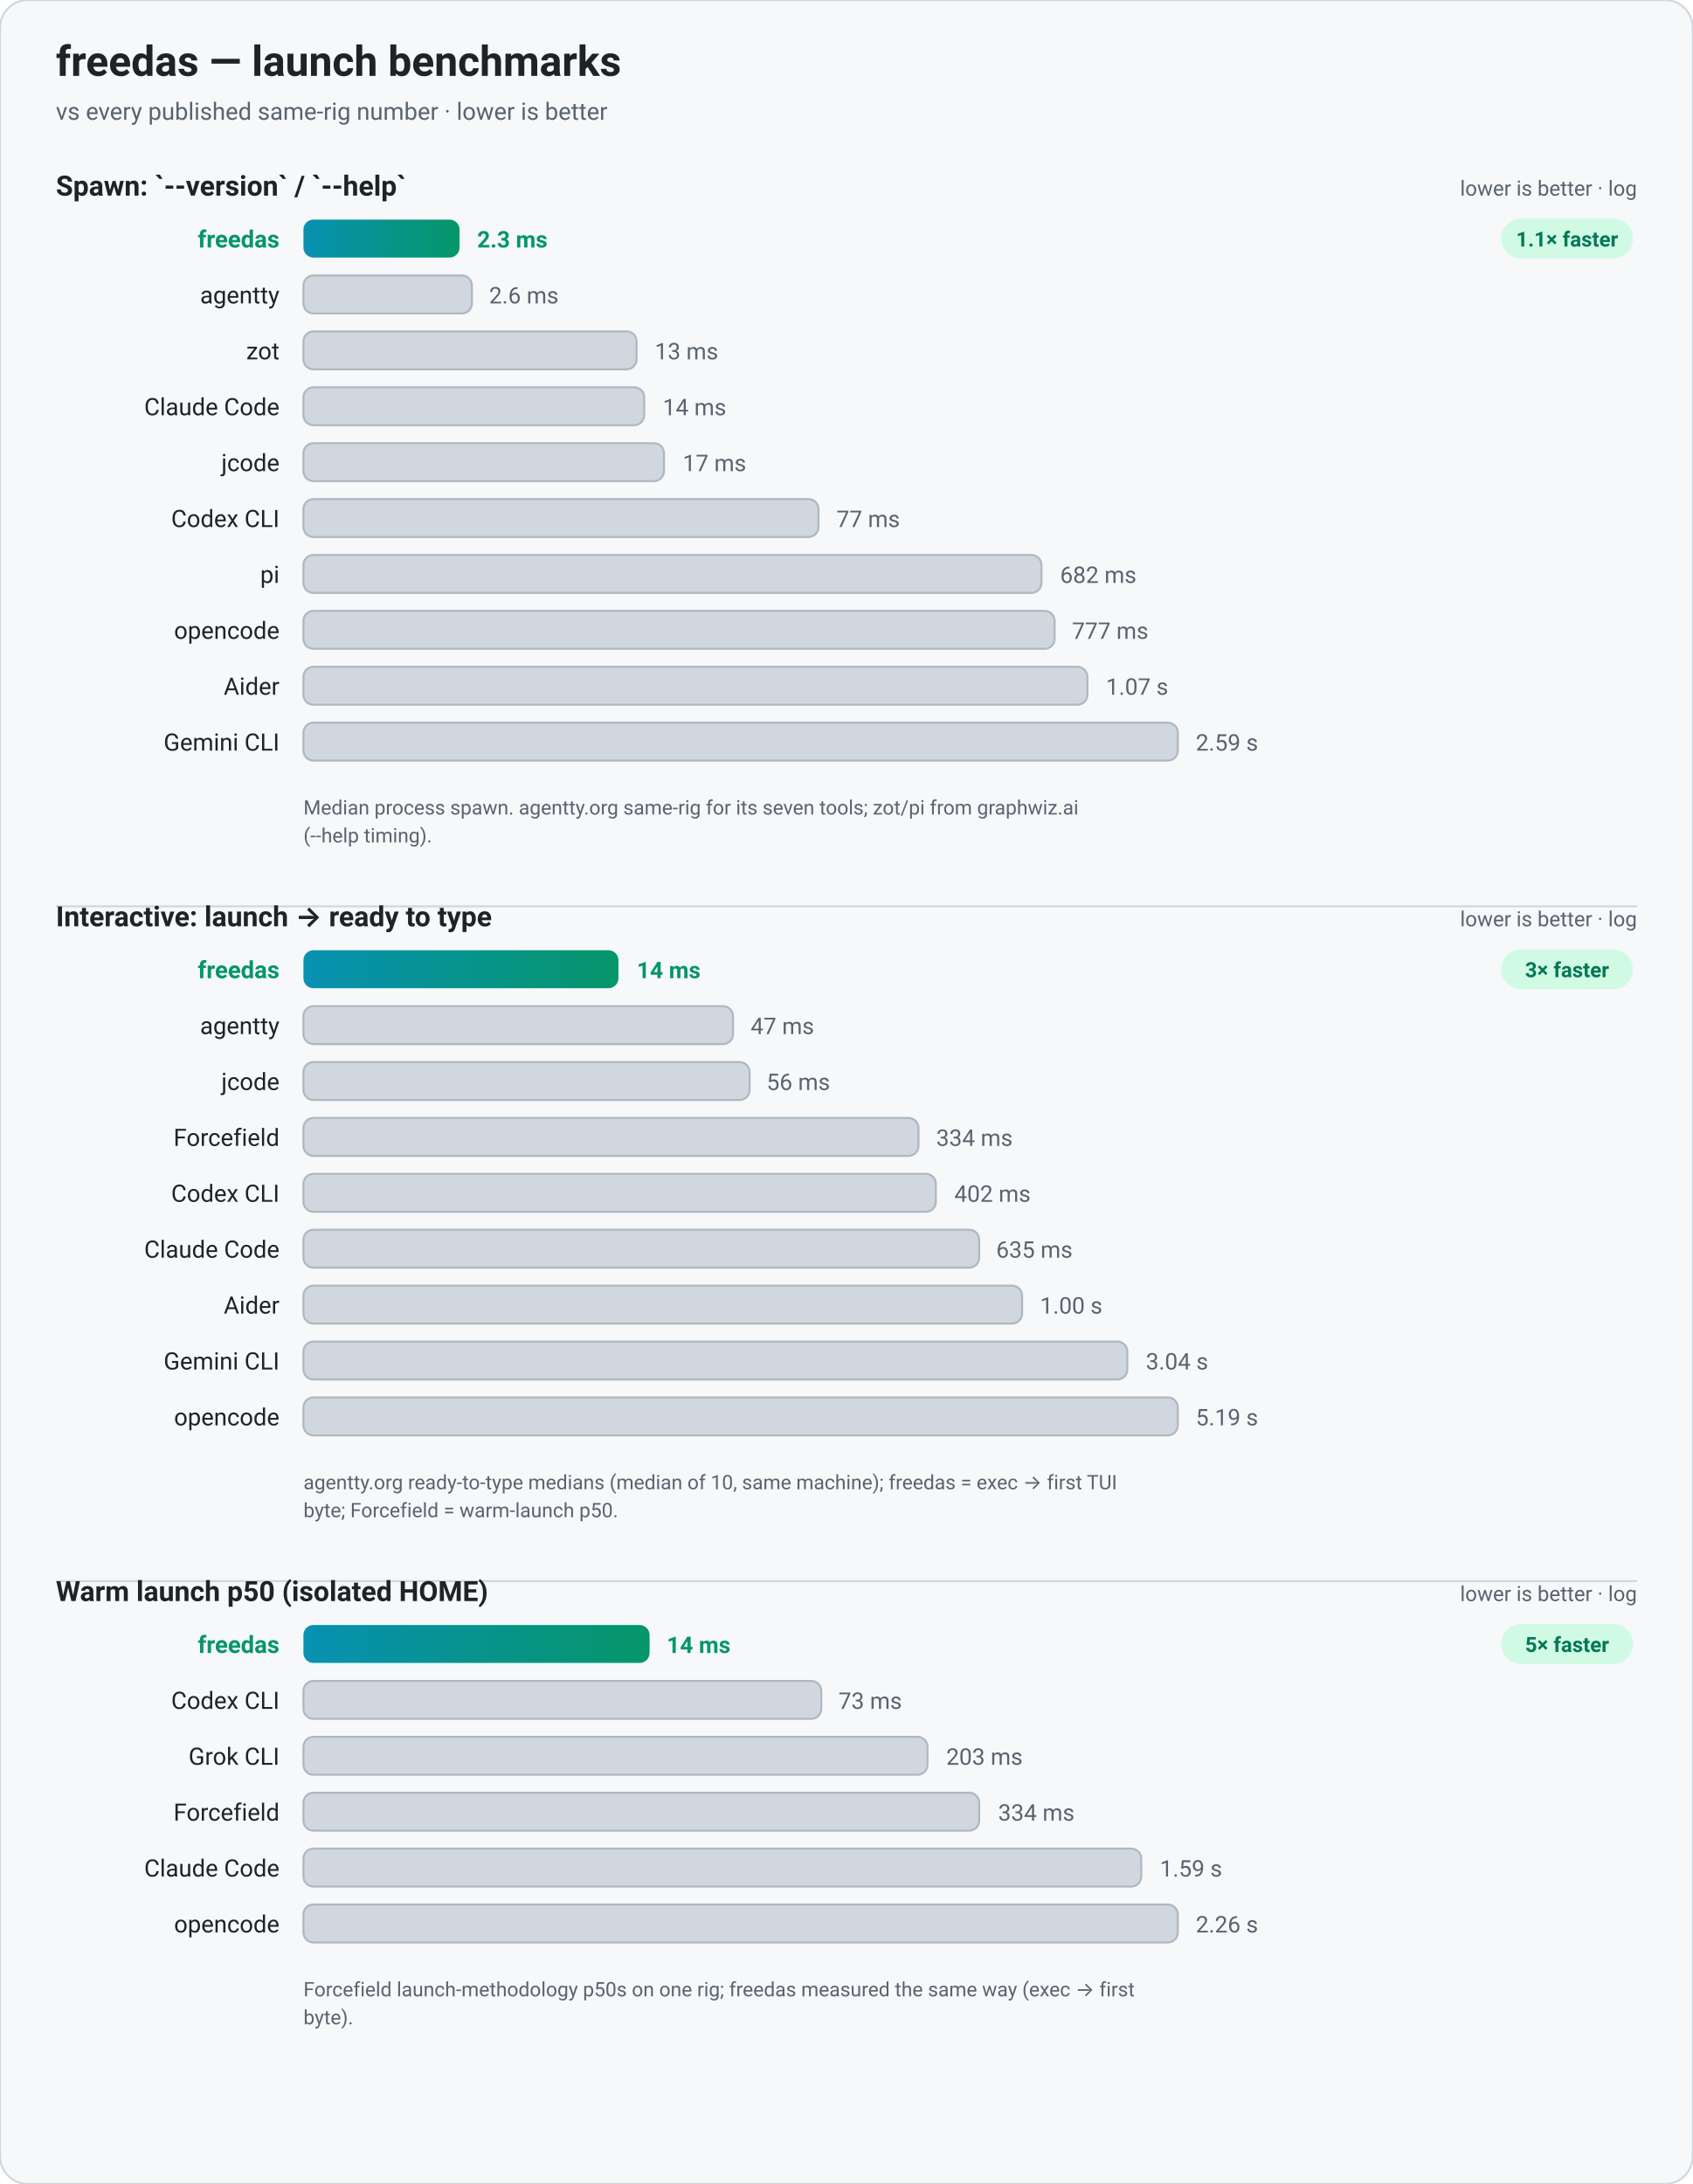
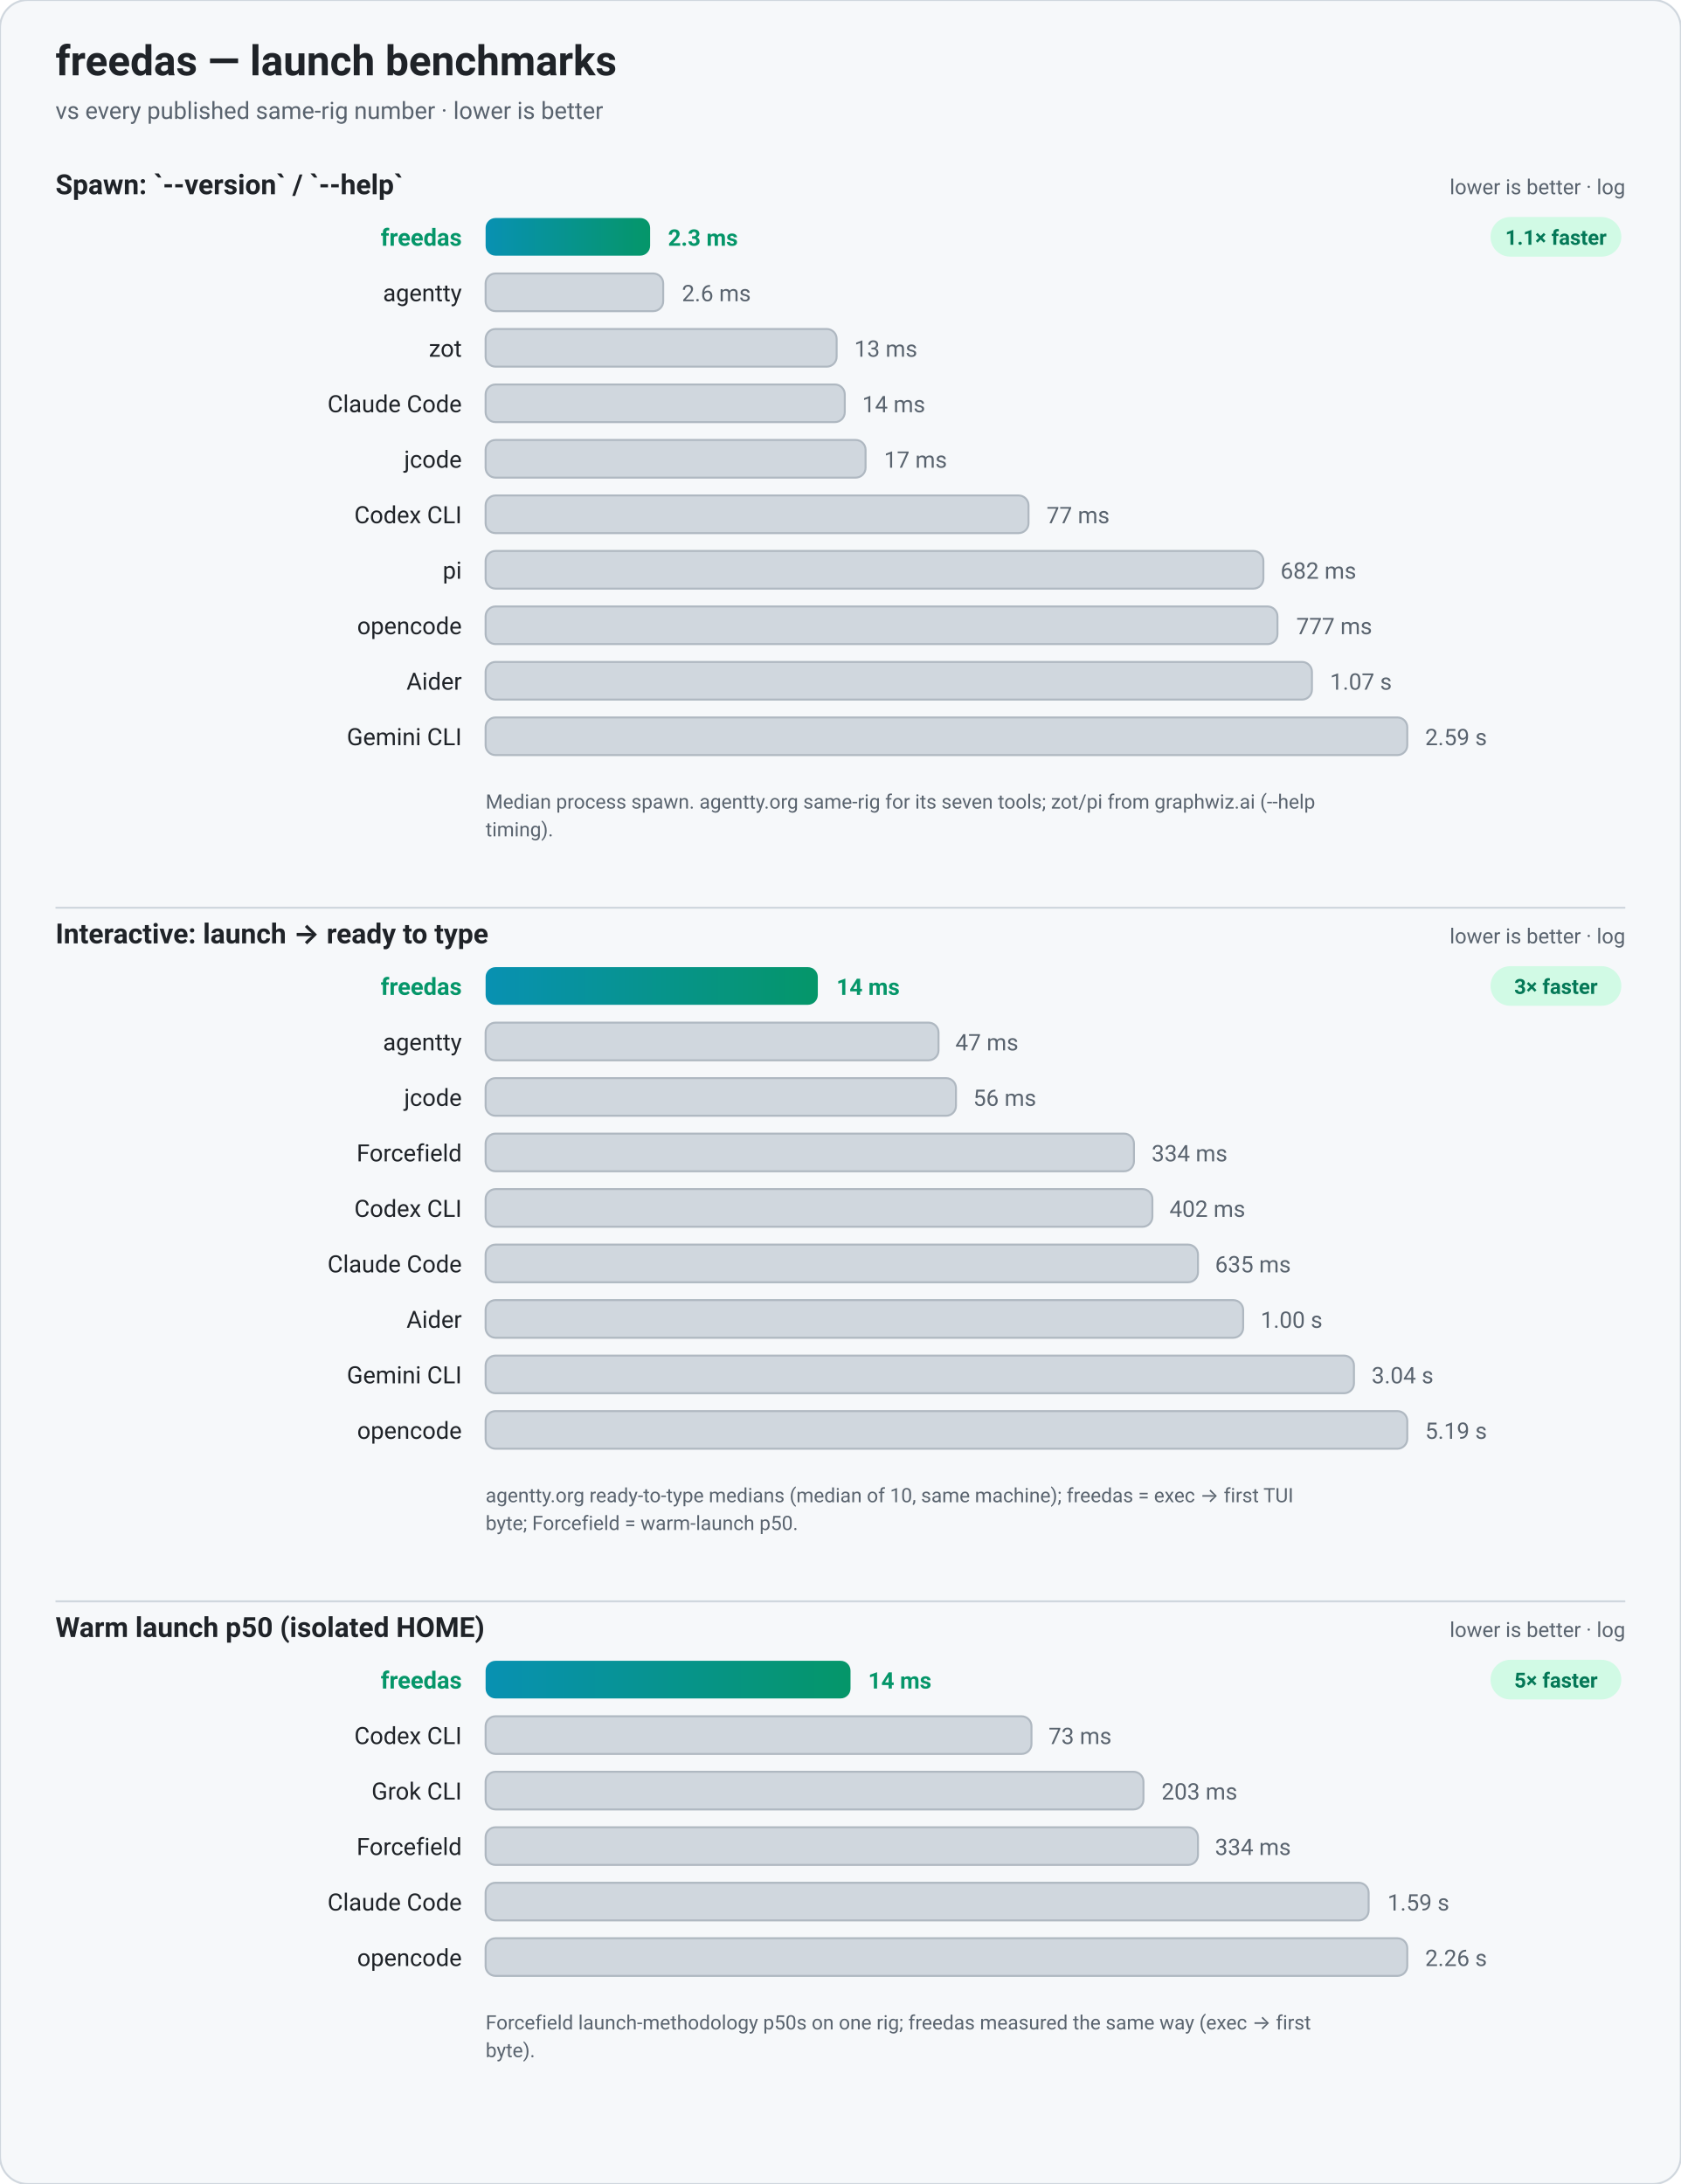
- <svg xmlns="http://www.w3.org/2000/svg" width="848" height="1094" viewBox="0 0 848 1094" font-family="ui-sans-serif,system-ui,-apple-system,'Segoe UI',Roboto,sans-serif" role="img" aria-label="freedas — launch benchmarks">
+ <svg xmlns="http://www.w3.org/2000/svg" width="848" height="1102" viewBox="0 0 848 1102" font-family="ui-sans-serif,system-ui,-apple-system,'Segoe UI',Roboto,sans-serif" role="img" aria-label="freedas — launch benchmarks">
  <defs>
    <linearGradient id="fdg" x1="0" y1="0" x2="1" y2="0">
      <stop offset="0%" stop-color="#0891b2" />
      <stop offset="100%" stop-color="#059669" />
    </linearGradient>
  </defs>
-   <rect width="848" height="1094" rx="14" fill="#f6f8fa" stroke="#d0d7de" stroke-width="1" />
+   <rect width="848" height="1102" rx="14" fill="#f6f8fa" stroke="#d0d7de" stroke-width="1" />
  <text x="28" y="38" fill="#1f2328" font-size="21" font-weight="700">freedas — launch benchmarks</text>
  <text x="28" y="60" fill="#59636e" font-size="12">vs every published same-rig number · lower is better</text>
  <text x="28" y="98" fill="#1f2328" font-size="14" font-weight="650">Spawn: `--version` / `--help`</text>
  <text x="820" y="98" text-anchor="end" fill="#59636e" font-size="10.5">lower is better · log</text>
-   <text x="140" y="124" text-anchor="end" fill="#059669" font-size="12" font-weight="600">freedas</text>
-   <rect x="152" y="110" width="78.2" height="19" rx="5" fill="url(#fdg)" />
-   <text x="239" y="124" fill="#059669" font-size="11.5" font-weight="600">2.3 ms</text>
+   <text x="233" y="124" text-anchor="end" fill="#059669" font-size="12" font-weight="600">freedas</text>
+   <rect x="245" y="110" width="83.0" height="19" rx="5" fill="url(#fdg)" />
+   <text x="337" y="124" fill="#059669" font-size="11.5" font-weight="600">2.3 ms</text>
  <rect x="752" y="109.5" width="66" height="20" rx="10" fill="#d1fae5" />
  <text x="785" y="123.5" text-anchor="middle" fill="#047857" font-size="10.5" font-weight="700">1.1× faster</text>
-   <text x="140" y="152" text-anchor="end" fill="#1f2328" font-size="12" font-weight="400">agentty</text>
-   <rect x="152" y="138" width="84.4" height="19" rx="5" fill="#d0d7de" stroke="#afb8c1" stroke-width="1" />
-   <text x="245" y="152" fill="#59636e" font-size="11.5" font-weight="400">2.6 ms</text>
-   <text x="140" y="180" text-anchor="end" fill="#1f2328" font-size="12" font-weight="400">zot</text>
-   <rect x="152" y="166" width="166.9" height="19" rx="5" fill="#d0d7de" stroke="#afb8c1" stroke-width="1" />
-   <text x="328" y="180" fill="#59636e" font-size="11.5" font-weight="400">13 ms</text>
-   <text x="140" y="208" text-anchor="end" fill="#1f2328" font-size="12" font-weight="400">Claude Code</text>
-   <rect x="152" y="194" width="170.7" height="19" rx="5" fill="#d0d7de" stroke="#afb8c1" stroke-width="1" />
-   <text x="332" y="208" fill="#59636e" font-size="11.5" font-weight="400">14 ms</text>
-   <text x="140" y="236" text-anchor="end" fill="#1f2328" font-size="12" font-weight="400">jcode</text>
-   <rect x="152" y="222" width="180.6" height="19" rx="5" fill="#d0d7de" stroke="#afb8c1" stroke-width="1" />
-   <text x="342" y="236" fill="#59636e" font-size="11.5" font-weight="400">17 ms</text>
-   <text x="140" y="264" text-anchor="end" fill="#1f2328" font-size="12" font-weight="400">Codex CLI</text>
-   <rect x="152" y="250" width="258.0" height="19" rx="5" fill="#d0d7de" stroke="#afb8c1" stroke-width="1" />
-   <text x="419" y="264" fill="#59636e" font-size="11.5" font-weight="400">77 ms</text>
-   <text x="140" y="292" text-anchor="end" fill="#1f2328" font-size="12" font-weight="400">pi</text>
-   <rect x="152" y="278" width="369.7" height="19" rx="5" fill="#d0d7de" stroke="#afb8c1" stroke-width="1" />
-   <text x="531" y="292" fill="#59636e" font-size="11.5" font-weight="400">682 ms</text>
-   <text x="140" y="320" text-anchor="end" fill="#1f2328" font-size="12" font-weight="400">opencode</text>
-   <rect x="152" y="306" width="376.3" height="19" rx="5" fill="#d0d7de" stroke="#afb8c1" stroke-width="1" />
-   <text x="537" y="320" fill="#59636e" font-size="11.5" font-weight="400">777 ms</text>
-   <text x="140" y="348" text-anchor="end" fill="#1f2328" font-size="12" font-weight="400">Aider</text>
-   <rect x="152" y="334" width="392.7" height="19" rx="5" fill="#d0d7de" stroke="#afb8c1" stroke-width="1" />
-   <text x="554" y="348" fill="#59636e" font-size="11.5" font-weight="400">1.07 s</text>
-   <text x="140" y="376" text-anchor="end" fill="#1f2328" font-size="12" font-weight="400">Gemini CLI</text>
-   <rect x="152" y="362" width="438.0" height="19" rx="5" fill="#d0d7de" stroke="#afb8c1" stroke-width="1" />
-   <text x="599" y="376" fill="#59636e" font-size="11.5" font-weight="400">2.59 s</text>
-   <text x="152" y="408" fill="#59636e" font-size="10">Median process spawn. agentty.org same-rig for its seven tools; zot/pi from graphwiz.ai</text>
-   <text x="152" y="422" fill="#59636e" font-size="10">(--help timing).</text>
-   <line x1="28" y1="454" x2="820" y2="454" stroke="#d0d7de" stroke-width="1" />
-   <text x="28" y="464" fill="#1f2328" font-size="14" font-weight="650">Interactive: launch → ready to type</text>
-   <text x="820" y="464" text-anchor="end" fill="#59636e" font-size="10.5">lower is better · log</text>
-   <text x="140" y="490" text-anchor="end" fill="#059669" font-size="12" font-weight="600">freedas</text>
-   <rect x="152" y="476" width="157.8" height="19" rx="5" fill="url(#fdg)" />
-   <text x="319" y="490" fill="#059669" font-size="11.5" font-weight="600">14 ms</text>
-   <rect x="752" y="475.5" width="66" height="20" rx="10" fill="#d1fae5" />
-   <text x="785" y="489.5" text-anchor="middle" fill="#047857" font-size="10.5" font-weight="700">3× faster</text>
-   <text x="140" y="518" text-anchor="end" fill="#1f2328" font-size="12" font-weight="400">agentty</text>
-   <rect x="152" y="504" width="215.2" height="19" rx="5" fill="#d0d7de" stroke="#afb8c1" stroke-width="1" />
-   <text x="376" y="518" fill="#59636e" font-size="11.5" font-weight="400">47 ms</text>
-   <text x="140" y="546" text-anchor="end" fill="#1f2328" font-size="12" font-weight="400">jcode</text>
-   <rect x="152" y="532" width="223.5" height="19" rx="5" fill="#d0d7de" stroke="#afb8c1" stroke-width="1" />
-   <text x="384" y="546" fill="#59636e" font-size="11.5" font-weight="400">56 ms</text>
-   <text x="140" y="574" text-anchor="end" fill="#1f2328" font-size="12" font-weight="400">Forcefield</text>
-   <rect x="152" y="560" width="308.1" height="19" rx="5" fill="#d0d7de" stroke="#afb8c1" stroke-width="1" />
-   <text x="469" y="574" fill="#59636e" font-size="11.5" font-weight="400">334 ms</text>
-   <text x="140" y="602" text-anchor="end" fill="#1f2328" font-size="12" font-weight="400">Codex CLI</text>
-   <rect x="152" y="588" width="316.8" height="19" rx="5" fill="#d0d7de" stroke="#afb8c1" stroke-width="1" />
-   <text x="478" y="602" fill="#59636e" font-size="11.5" font-weight="400">402 ms</text>
-   <text x="140" y="630" text-anchor="end" fill="#1f2328" font-size="12" font-weight="400">Claude Code</text>
-   <rect x="152" y="616" width="338.5" height="19" rx="5" fill="#d0d7de" stroke="#afb8c1" stroke-width="1" />
-   <text x="499" y="630" fill="#59636e" font-size="11.5" font-weight="400">635 ms</text>
-   <text x="140" y="658" text-anchor="end" fill="#1f2328" font-size="12" font-weight="400">Aider</text>
-   <rect x="152" y="644" width="360.0" height="19" rx="5" fill="#d0d7de" stroke="#afb8c1" stroke-width="1" />
-   <text x="521" y="658" fill="#59636e" font-size="11.5" font-weight="400">1.00 s</text>
-   <text x="140" y="686" text-anchor="end" fill="#1f2328" font-size="12" font-weight="400">Gemini CLI</text>
-   <rect x="152" y="672" width="412.7" height="19" rx="5" fill="#d0d7de" stroke="#afb8c1" stroke-width="1" />
-   <text x="574" y="686" fill="#59636e" font-size="11.5" font-weight="400">3.04 s</text>
-   <text x="140" y="714" text-anchor="end" fill="#1f2328" font-size="12" font-weight="400">opencode</text>
-   <rect x="152" y="700" width="438.0" height="19" rx="5" fill="#d0d7de" stroke="#afb8c1" stroke-width="1" />
-   <text x="599" y="714" fill="#59636e" font-size="11.5" font-weight="400">5.19 s</text>
-   <text x="152" y="746" fill="#59636e" font-size="10">agentty.org ready-to-type medians (median of 10, same machine); freedas = exec → first TUI</text>
-   <text x="152" y="760" fill="#59636e" font-size="10">byte; Forcefield = warm-launch p50.</text>
-   <line x1="28" y1="792" x2="820" y2="792" stroke="#d0d7de" stroke-width="1" />
-   <text x="28" y="802" fill="#1f2328" font-size="14" font-weight="650">Warm launch p50 (isolated HOME)</text>
-   <text x="820" y="802" text-anchor="end" fill="#59636e" font-size="10.5">lower is better · log</text>
-   <text x="140" y="828" text-anchor="end" fill="#059669" font-size="12" font-weight="600">freedas</text>
-   <rect x="152" y="814" width="173.4" height="19" rx="5" fill="url(#fdg)" />
-   <text x="334" y="828" fill="#059669" font-size="11.5" font-weight="600">14 ms</text>
-   <rect x="752" y="813.5" width="66" height="20" rx="10" fill="#d1fae5" />
-   <text x="785" y="827.5" text-anchor="middle" fill="#047857" font-size="10.5" font-weight="700">5× faster</text>
-   <text x="140" y="856" text-anchor="end" fill="#1f2328" font-size="12" font-weight="400">Codex CLI</text>
-   <rect x="152" y="842" width="259.4" height="19" rx="5" fill="#d0d7de" stroke="#afb8c1" stroke-width="1" />
-   <text x="420" y="856" fill="#59636e" font-size="11.5" font-weight="400">73 ms</text>
-   <text x="140" y="884" text-anchor="end" fill="#1f2328" font-size="12" font-weight="400">Grok CLI</text>
-   <rect x="152" y="870" width="312.6" height="19" rx="5" fill="#d0d7de" stroke="#afb8c1" stroke-width="1" />
-   <text x="474" y="884" fill="#59636e" font-size="11.5" font-weight="400">203 ms</text>
-   <text x="140" y="912" text-anchor="end" fill="#1f2328" font-size="12" font-weight="400">Forcefield</text>
-   <rect x="152" y="898" width="338.5" height="19" rx="5" fill="#d0d7de" stroke="#afb8c1" stroke-width="1" />
-   <text x="500" y="912" fill="#59636e" font-size="11.5" font-weight="400">334 ms</text>
-   <text x="140" y="940" text-anchor="end" fill="#1f2328" font-size="12" font-weight="400">Claude Code</text>
-   <rect x="152" y="926" width="419.7" height="19" rx="5" fill="#d0d7de" stroke="#afb8c1" stroke-width="1" />
-   <text x="581" y="940" fill="#59636e" font-size="11.5" font-weight="400">1.59 s</text>
-   <text x="140" y="968" text-anchor="end" fill="#1f2328" font-size="12" font-weight="400">opencode</text>
-   <rect x="152" y="954" width="438.0" height="19" rx="5" fill="#d0d7de" stroke="#afb8c1" stroke-width="1" />
-   <text x="599" y="968" fill="#59636e" font-size="11.5" font-weight="400">2.26 s</text>
-   <text x="152" y="1000" fill="#59636e" font-size="10">Forcefield launch-methodology p50s on one rig; freedas measured the same way (exec → first</text>
-   <text x="152" y="1014" fill="#59636e" font-size="10">byte).</text>
+   <text x="233" y="152" text-anchor="end" fill="#1f2328" font-size="12" font-weight="400">agentty</text>
+   <rect x="245" y="138" width="89.6" height="19" rx="5" fill="#d0d7de" stroke="#afb8c1" stroke-width="1" />
+   <text x="344" y="152" fill="#59636e" font-size="11.5" font-weight="400">2.6 ms</text>
+   <text x="233" y="180" text-anchor="end" fill="#1f2328" font-size="12" font-weight="400">zot</text>
+   <rect x="245" y="166" width="177.1" height="19" rx="5" fill="#d0d7de" stroke="#afb8c1" stroke-width="1" />
+   <text x="431" y="180" fill="#59636e" font-size="11.5" font-weight="400">13 ms</text>
+   <text x="233" y="208" text-anchor="end" fill="#1f2328" font-size="12" font-weight="400">Claude Code</text>
+   <rect x="245" y="194" width="181.2" height="19" rx="5" fill="#d0d7de" stroke="#afb8c1" stroke-width="1" />
+   <text x="435" y="208" fill="#59636e" font-size="11.5" font-weight="400">14 ms</text>
+   <text x="233" y="236" text-anchor="end" fill="#1f2328" font-size="12" font-weight="400">jcode</text>
+   <rect x="245" y="222" width="191.7" height="19" rx="5" fill="#d0d7de" stroke="#afb8c1" stroke-width="1" />
+   <text x="446" y="236" fill="#59636e" font-size="11.5" font-weight="400">17 ms</text>
+   <text x="233" y="264" text-anchor="end" fill="#1f2328" font-size="12" font-weight="400">Codex CLI</text>
+   <rect x="245" y="250" width="273.9" height="19" rx="5" fill="#d0d7de" stroke="#afb8c1" stroke-width="1" />
+   <text x="528" y="264" fill="#59636e" font-size="11.5" font-weight="400">77 ms</text>
+   <text x="233" y="292" text-anchor="end" fill="#1f2328" font-size="12" font-weight="400">pi</text>
+   <rect x="245" y="278" width="392.4" height="19" rx="5" fill="#d0d7de" stroke="#afb8c1" stroke-width="1" />
+   <text x="646" y="292" fill="#59636e" font-size="11.5" font-weight="400">682 ms</text>
+   <text x="233" y="320" text-anchor="end" fill="#1f2328" font-size="12" font-weight="400">opencode</text>
+   <rect x="245" y="306" width="399.5" height="19" rx="5" fill="#d0d7de" stroke="#afb8c1" stroke-width="1" />
+   <text x="654" y="320" fill="#59636e" font-size="11.5" font-weight="400">777 ms</text>
+   <text x="233" y="348" text-anchor="end" fill="#1f2328" font-size="12" font-weight="400">Aider</text>
+   <rect x="245" y="334" width="416.9" height="19" rx="5" fill="#d0d7de" stroke="#afb8c1" stroke-width="1" />
+   <text x="671" y="348" fill="#59636e" font-size="11.5" font-weight="400">1.07 s</text>
+   <text x="233" y="376" text-anchor="end" fill="#1f2328" font-size="12" font-weight="400">Gemini CLI</text>
+   <rect x="245" y="362" width="465.0" height="19" rx="5" fill="#d0d7de" stroke="#afb8c1" stroke-width="1" />
+   <text x="719" y="376" fill="#59636e" font-size="11.5" font-weight="400">2.59 s</text>
+   <text x="245" y="408" fill="#59636e" font-size="10">Median process spawn. agentty.org same-rig for its seven tools; zot/pi from graphwiz.ai (--help</text>
+   <text x="245" y="422" fill="#59636e" font-size="10">timing).</text>
+   <line x1="28" y1="458" x2="820" y2="458" stroke="#d0d7de" stroke-width="1" />
+   <text x="28" y="476" fill="#1f2328" font-size="14" font-weight="650">Interactive: launch → ready to type</text>
+   <text x="820" y="476" text-anchor="end" fill="#59636e" font-size="10.5">lower is better · log</text>
+   <text x="233" y="502" text-anchor="end" fill="#059669" font-size="12" font-weight="600">freedas</text>
+   <rect x="245" y="488" width="167.6" height="19" rx="5" fill="url(#fdg)" />
+   <text x="422" y="502" fill="#059669" font-size="11.5" font-weight="600">14 ms</text>
+   <rect x="752" y="487.5" width="66" height="20" rx="10" fill="#d1fae5" />
+   <text x="785" y="501.5" text-anchor="middle" fill="#047857" font-size="10.5" font-weight="700">3× faster</text>
+   <text x="233" y="530" text-anchor="end" fill="#1f2328" font-size="12" font-weight="400">agentty</text>
+   <rect x="245" y="516" width="228.5" height="19" rx="5" fill="#d0d7de" stroke="#afb8c1" stroke-width="1" />
+   <text x="482" y="530" fill="#59636e" font-size="11.5" font-weight="400">47 ms</text>
+   <text x="233" y="558" text-anchor="end" fill="#1f2328" font-size="12" font-weight="400">jcode</text>
+   <rect x="245" y="544" width="237.3" height="19" rx="5" fill="#d0d7de" stroke="#afb8c1" stroke-width="1" />
+   <text x="491" y="558" fill="#59636e" font-size="11.5" font-weight="400">56 ms</text>
+   <text x="233" y="586" text-anchor="end" fill="#1f2328" font-size="12" font-weight="400">Forcefield</text>
+   <rect x="245" y="572" width="327.1" height="19" rx="5" fill="#d0d7de" stroke="#afb8c1" stroke-width="1" />
+   <text x="581" y="586" fill="#59636e" font-size="11.5" font-weight="400">334 ms</text>
+   <text x="233" y="614" text-anchor="end" fill="#1f2328" font-size="12" font-weight="400">Codex CLI</text>
+   <rect x="245" y="600" width="336.4" height="19" rx="5" fill="#d0d7de" stroke="#afb8c1" stroke-width="1" />
+   <text x="590" y="614" fill="#59636e" font-size="11.5" font-weight="400">402 ms</text>
+   <text x="233" y="642" text-anchor="end" fill="#1f2328" font-size="12" font-weight="400">Claude Code</text>
+   <rect x="245" y="628" width="359.4" height="19" rx="5" fill="#d0d7de" stroke="#afb8c1" stroke-width="1" />
+   <text x="613" y="642" fill="#59636e" font-size="11.5" font-weight="400">635 ms</text>
+   <text x="233" y="670" text-anchor="end" fill="#1f2328" font-size="12" font-weight="400">Aider</text>
+   <rect x="245" y="656" width="382.2" height="19" rx="5" fill="#d0d7de" stroke="#afb8c1" stroke-width="1" />
+   <text x="636" y="670" fill="#59636e" font-size="11.5" font-weight="400">1.00 s</text>
+   <text x="233" y="698" text-anchor="end" fill="#1f2328" font-size="12" font-weight="400">Gemini CLI</text>
+   <rect x="245" y="684" width="438.1" height="19" rx="5" fill="#d0d7de" stroke="#afb8c1" stroke-width="1" />
+   <text x="692" y="698" fill="#59636e" font-size="11.5" font-weight="400">3.04 s</text>
+   <text x="233" y="726" text-anchor="end" fill="#1f2328" font-size="12" font-weight="400">opencode</text>
+   <rect x="245" y="712" width="465.0" height="19" rx="5" fill="#d0d7de" stroke="#afb8c1" stroke-width="1" />
+   <text x="719" y="726" fill="#59636e" font-size="11.5" font-weight="400">5.19 s</text>
+   <text x="245" y="758" fill="#59636e" font-size="10">agentty.org ready-to-type medians (median of 10, same machine); freedas = exec → first TUI</text>
+   <text x="245" y="772" fill="#59636e" font-size="10">byte; Forcefield = warm-launch p50.</text>
+   <line x1="28" y1="808" x2="820" y2="808" stroke="#d0d7de" stroke-width="1" />
+   <text x="28" y="826" fill="#1f2328" font-size="14" font-weight="650">Warm launch p50 (isolated HOME)</text>
+   <text x="820" y="826" text-anchor="end" fill="#59636e" font-size="10.5">lower is better · log</text>
+   <text x="233" y="852" text-anchor="end" fill="#059669" font-size="12" font-weight="600">freedas</text>
+   <rect x="245" y="838" width="184.1" height="19" rx="5" fill="url(#fdg)" />
+   <text x="438" y="852" fill="#059669" font-size="11.5" font-weight="600">14 ms</text>
+   <rect x="752" y="837.5" width="66" height="20" rx="10" fill="#d1fae5" />
+   <text x="785" y="851.5" text-anchor="middle" fill="#047857" font-size="10.5" font-weight="700">5× faster</text>
+   <text x="233" y="880" text-anchor="end" fill="#1f2328" font-size="12" font-weight="400">Codex CLI</text>
+   <rect x="245" y="866" width="275.4" height="19" rx="5" fill="#d0d7de" stroke="#afb8c1" stroke-width="1" />
+   <text x="529" y="880" fill="#59636e" font-size="11.5" font-weight="400">73 ms</text>
+   <text x="233" y="908" text-anchor="end" fill="#1f2328" font-size="12" font-weight="400">Grok CLI</text>
+   <rect x="245" y="894" width="331.9" height="19" rx="5" fill="#d0d7de" stroke="#afb8c1" stroke-width="1" />
+   <text x="586" y="908" fill="#59636e" font-size="11.5" font-weight="400">203 ms</text>
+   <text x="233" y="936" text-anchor="end" fill="#1f2328" font-size="12" font-weight="400">Forcefield</text>
+   <rect x="245" y="922" width="359.4" height="19" rx="5" fill="#d0d7de" stroke="#afb8c1" stroke-width="1" />
+   <text x="613" y="936" fill="#59636e" font-size="11.5" font-weight="400">334 ms</text>
+   <text x="233" y="964" text-anchor="end" fill="#1f2328" font-size="12" font-weight="400">Claude Code</text>
+   <rect x="245" y="950" width="445.5" height="19" rx="5" fill="#d0d7de" stroke="#afb8c1" stroke-width="1" />
+   <text x="700" y="964" fill="#59636e" font-size="11.5" font-weight="400">1.59 s</text>
+   <text x="233" y="992" text-anchor="end" fill="#1f2328" font-size="12" font-weight="400">opencode</text>
+   <rect x="245" y="978" width="465.0" height="19" rx="5" fill="#d0d7de" stroke="#afb8c1" stroke-width="1" />
+   <text x="719" y="992" fill="#59636e" font-size="11.5" font-weight="400">2.26 s</text>
+   <text x="245" y="1024" fill="#59636e" font-size="10">Forcefield launch-methodology p50s on one rig; freedas measured the same way (exec → first</text>
+   <text x="245" y="1038" fill="#59636e" font-size="10">byte).</text>
</svg>
